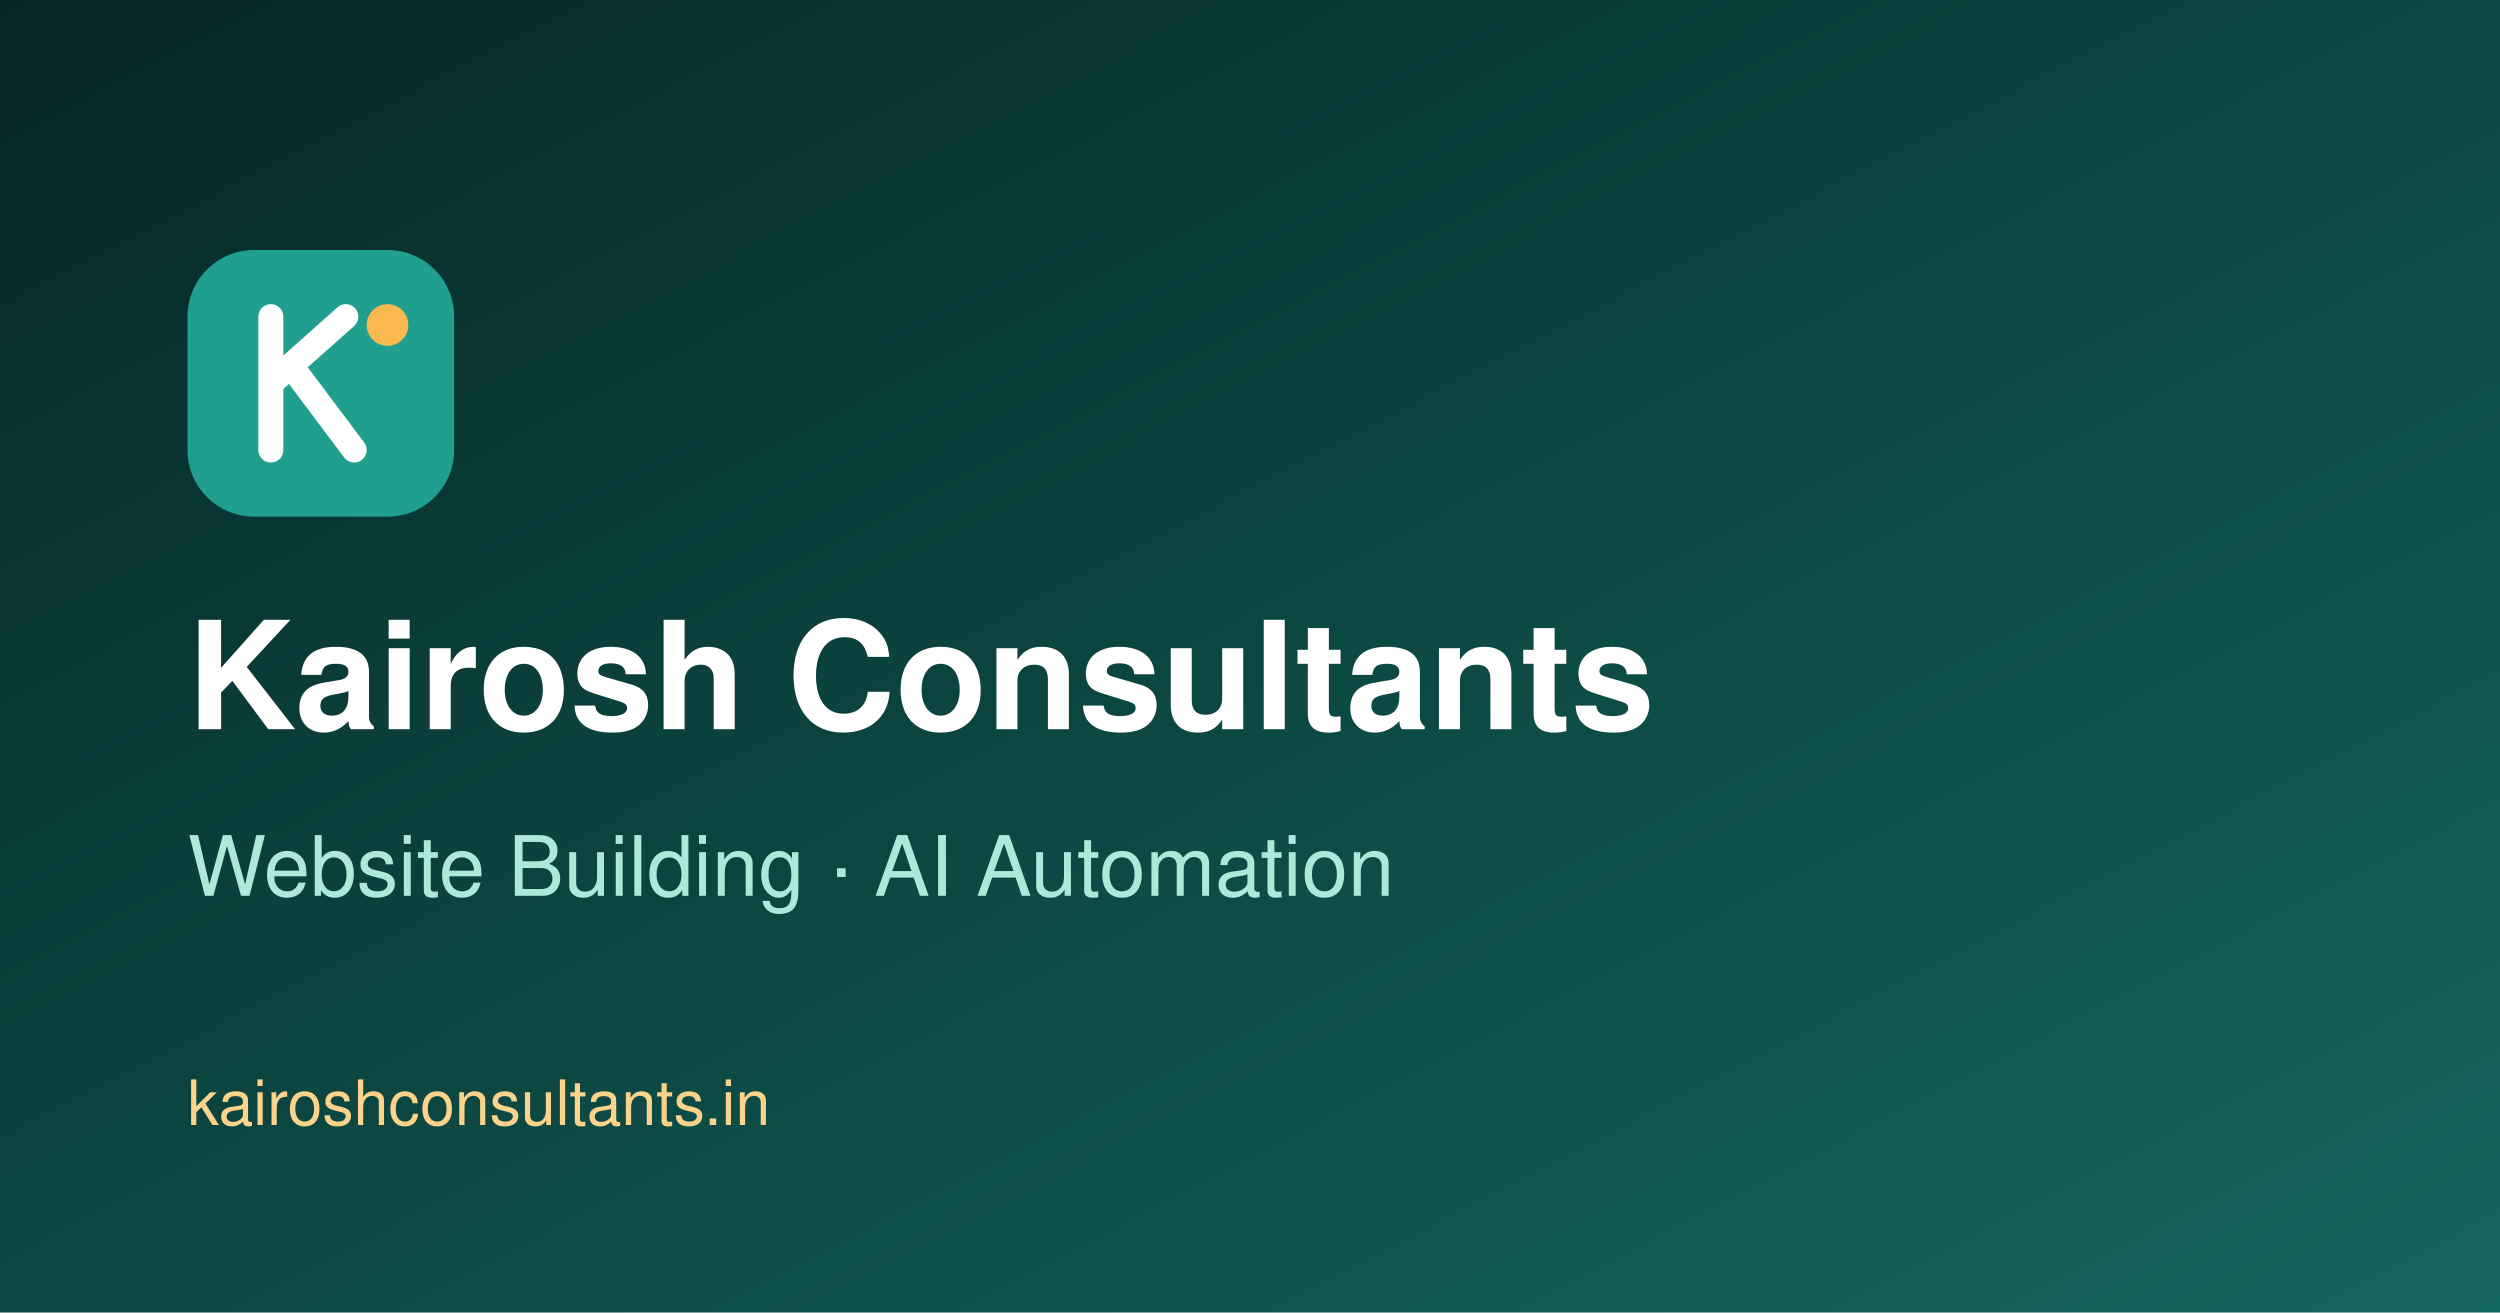
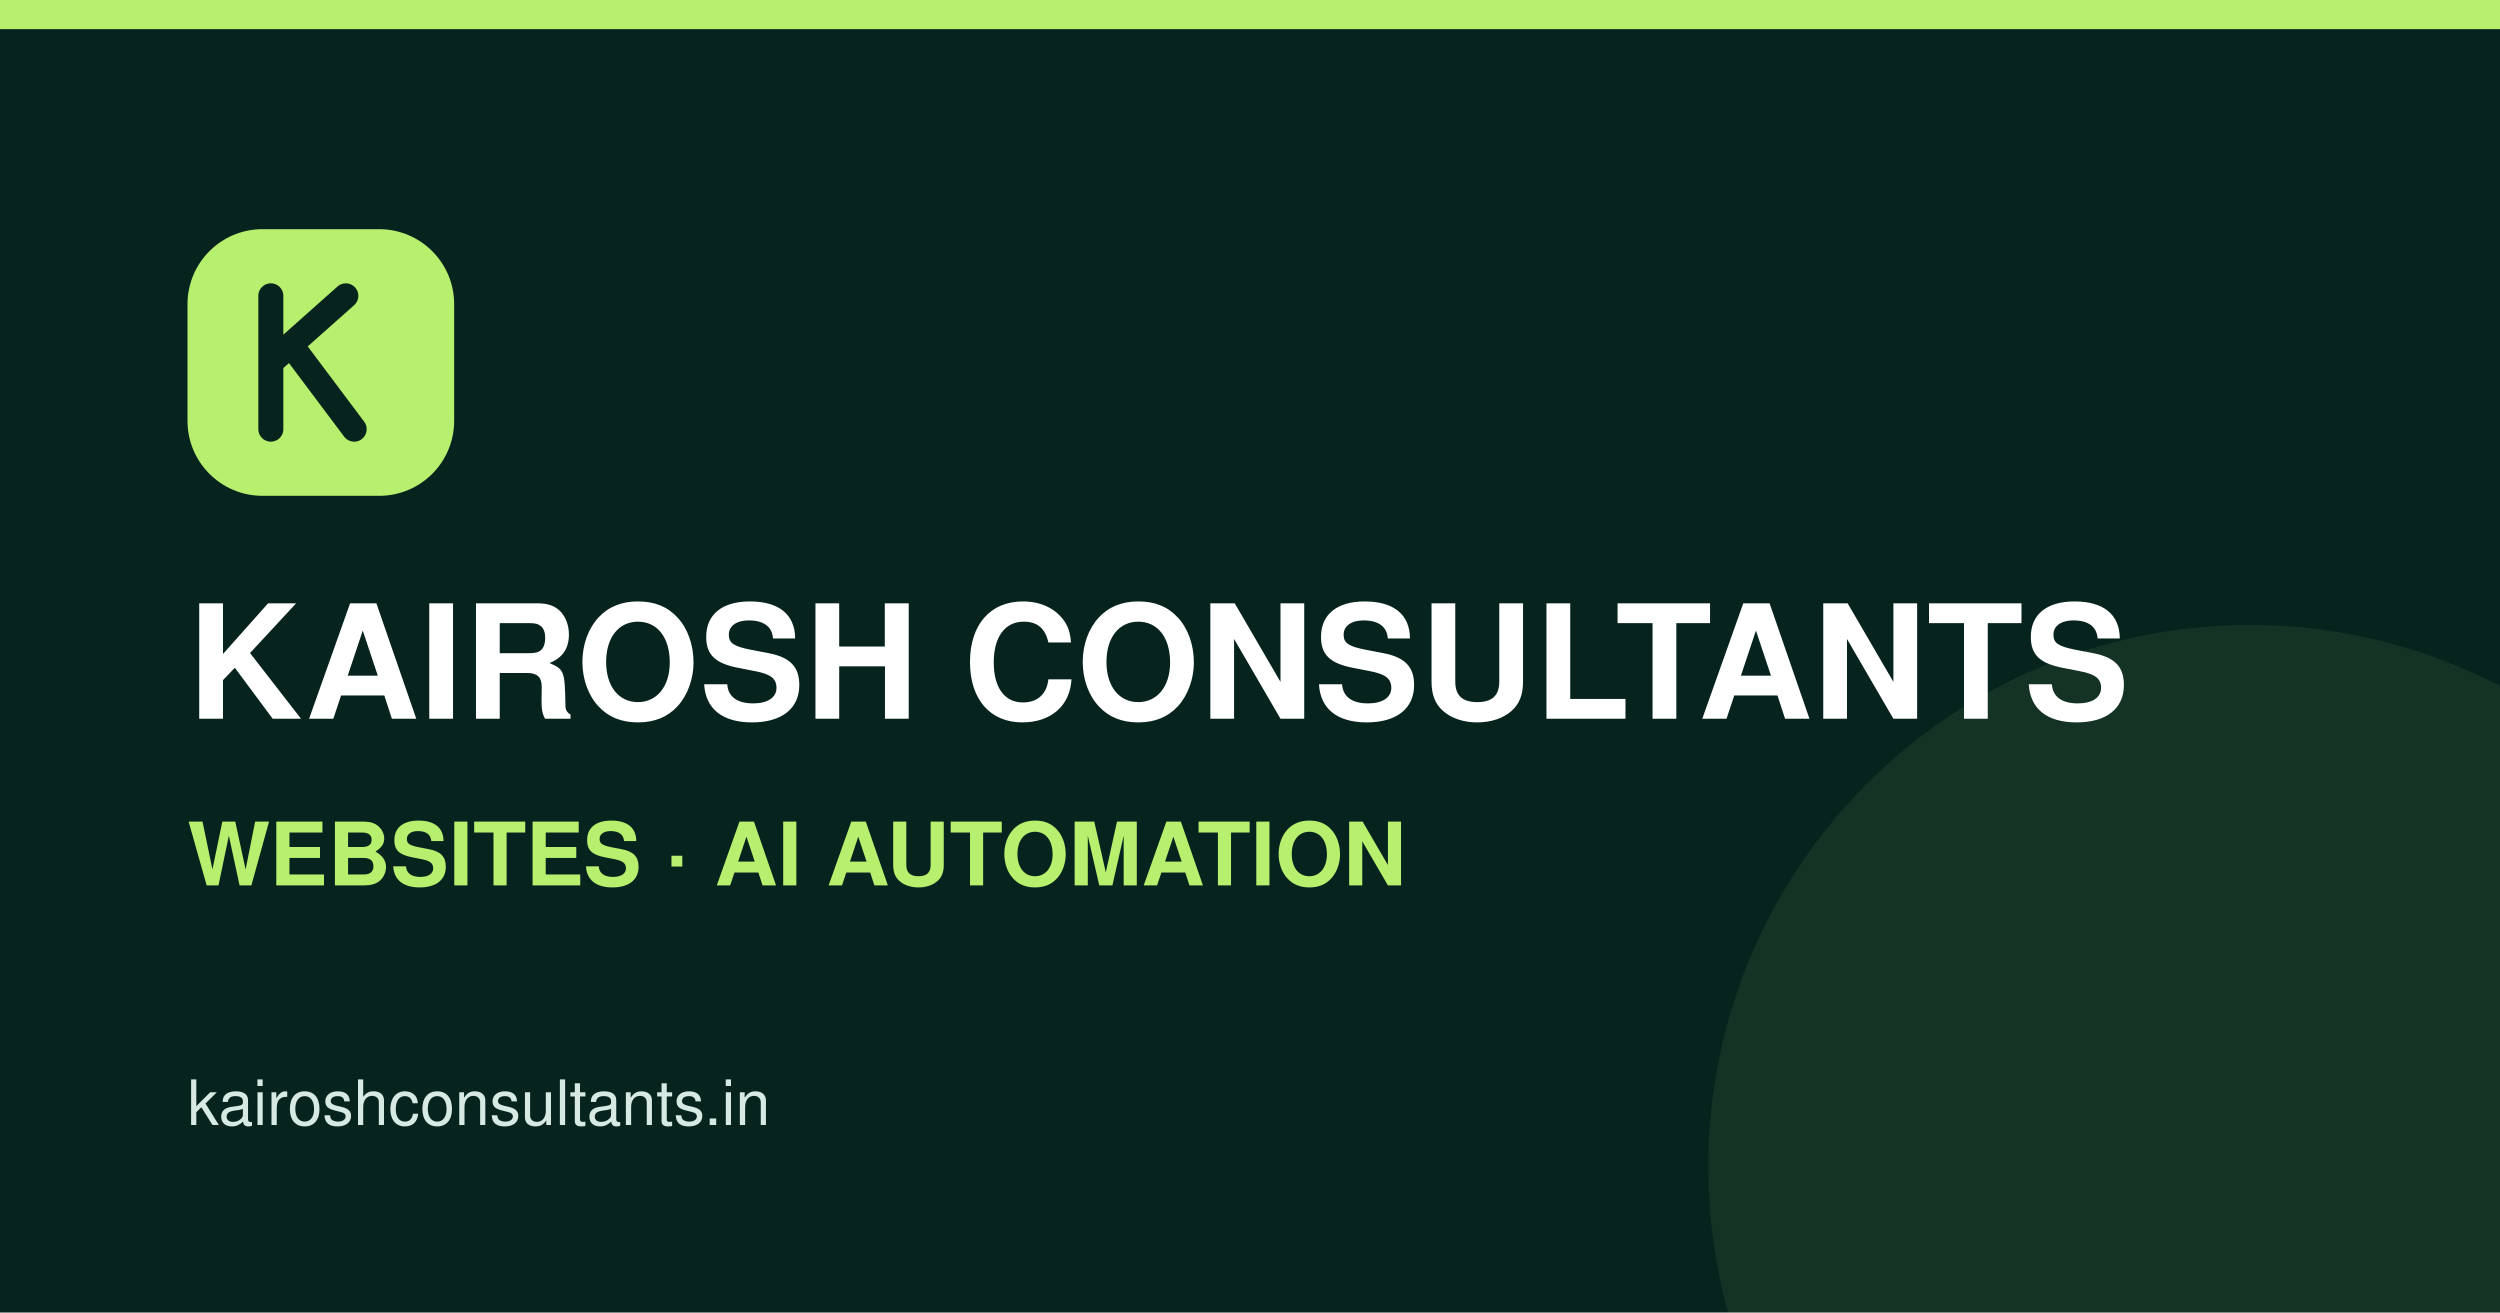
<svg xmlns="http://www.w3.org/2000/svg" width="1200" height="630" viewBox="0 0 1200 630">
-   <defs>
-     <linearGradient id="g" x1="0" y1="0" x2="1" y2="1">
-       <stop offset="0" stop-color="#062725" />
-       <stop offset="1" stop-color="#13665e" />
-     </linearGradient>
-   </defs>
-   <rect width="1200" height="630" fill="url(#g)" />
-   <g transform="translate(90 120) scale(4)">
-     <rect width="32" height="32" rx="8" fill="#219f8e" />
-     <path d="M10 8v16M10 16l9-8M12.5 14l7.5 10" stroke="#fff" stroke-width="3" stroke-linecap="round" fill="none" />
-     <circle cx="24" cy="9" r="2.5" fill="#fab84f" />
+   <rect width="1200" height="630" fill="#06231e" />
+   <circle cx="1080" cy="560" r="260" fill="#b7f06e" opacity=".08" />
+   <rect x="0" y="0" width="1200" height="14" fill="#b7f06e" />
+   <g transform="translate(90 110) scale(4)">
+     <rect width="32" height="32" rx="9" fill="#b7f06e" />
+     <path d="M10 8v16M10 16l9-8M12.5 14l7.5 10" stroke="#06231e" stroke-width="3" stroke-linecap="round" fill="none" />
  </g>
-   <text x="90" y="350" font-family="Helvetica, Arial, sans-serif" font-size="72" font-weight="700" fill="#fff">Kairosh Consultants</text>
-   <text x="90" y="430" font-family="Helvetica, Arial, sans-serif" font-size="40" fill="#aee8da">Website Building · AI Automation</text>
-   <text x="90" y="540" font-family="Helvetica, Arial, sans-serif" font-size="30" fill="#fcd38a">kairoshconsultants.in</text>
+   <text x="90" y="345" font-family="Helvetica, Arial, sans-serif" font-size="76" font-weight="800" fill="#fff">KAIROSH CONSULTANTS</text>
+   <text x="90" y="425" font-family="Helvetica, Arial, sans-serif" font-size="42" font-weight="700" fill="#b7f06e">WEBSITES · AI AUTOMATION</text>
+   <text x="90" y="540" font-family="Helvetica, Arial, sans-serif" font-size="30" fill="#d6e9e2">kairoshconsultants.in</text>
</svg>
